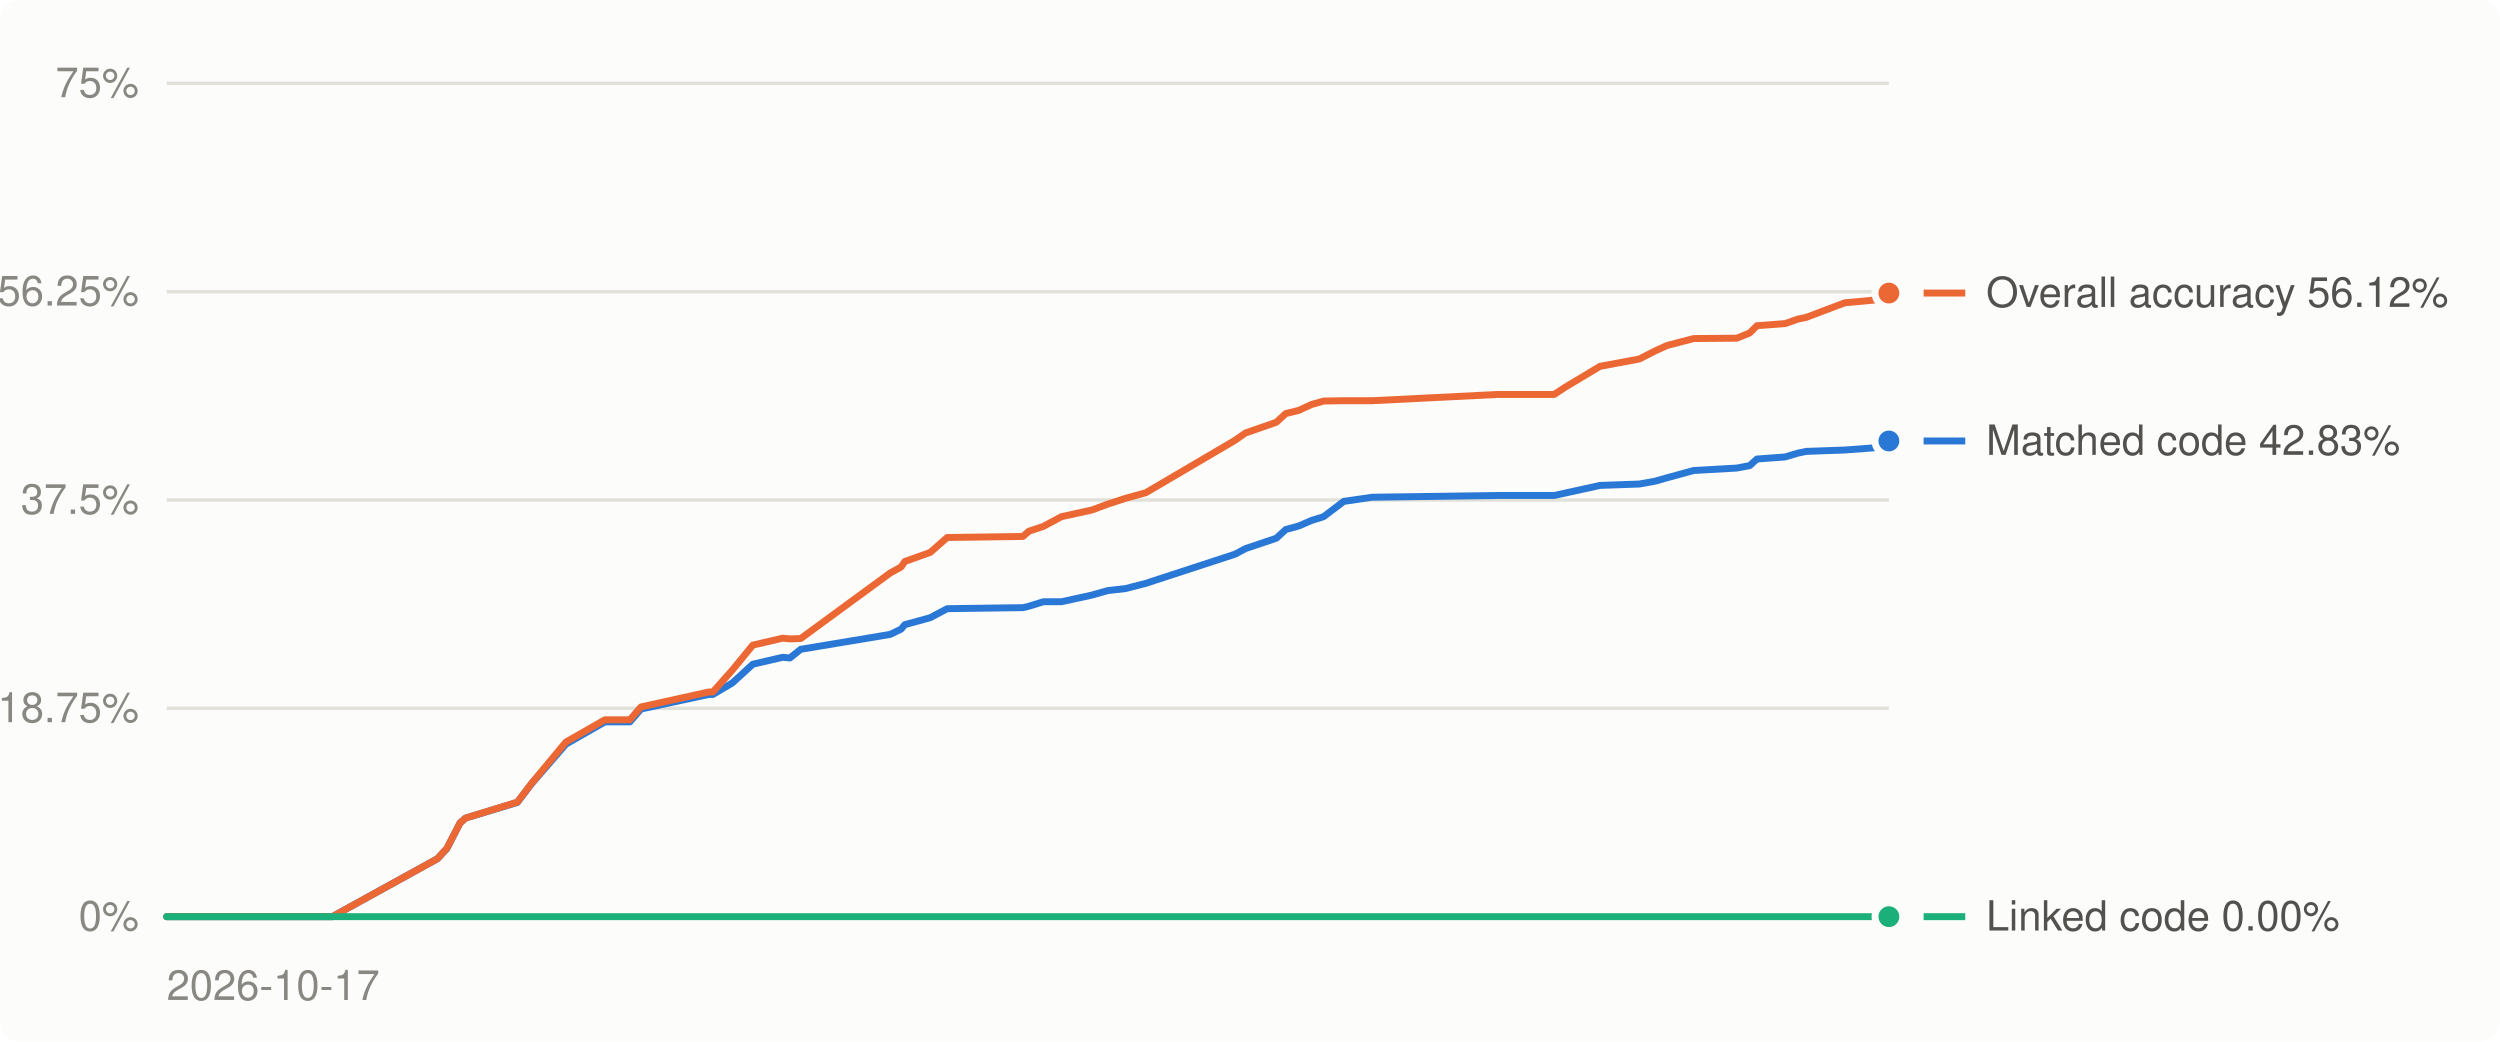
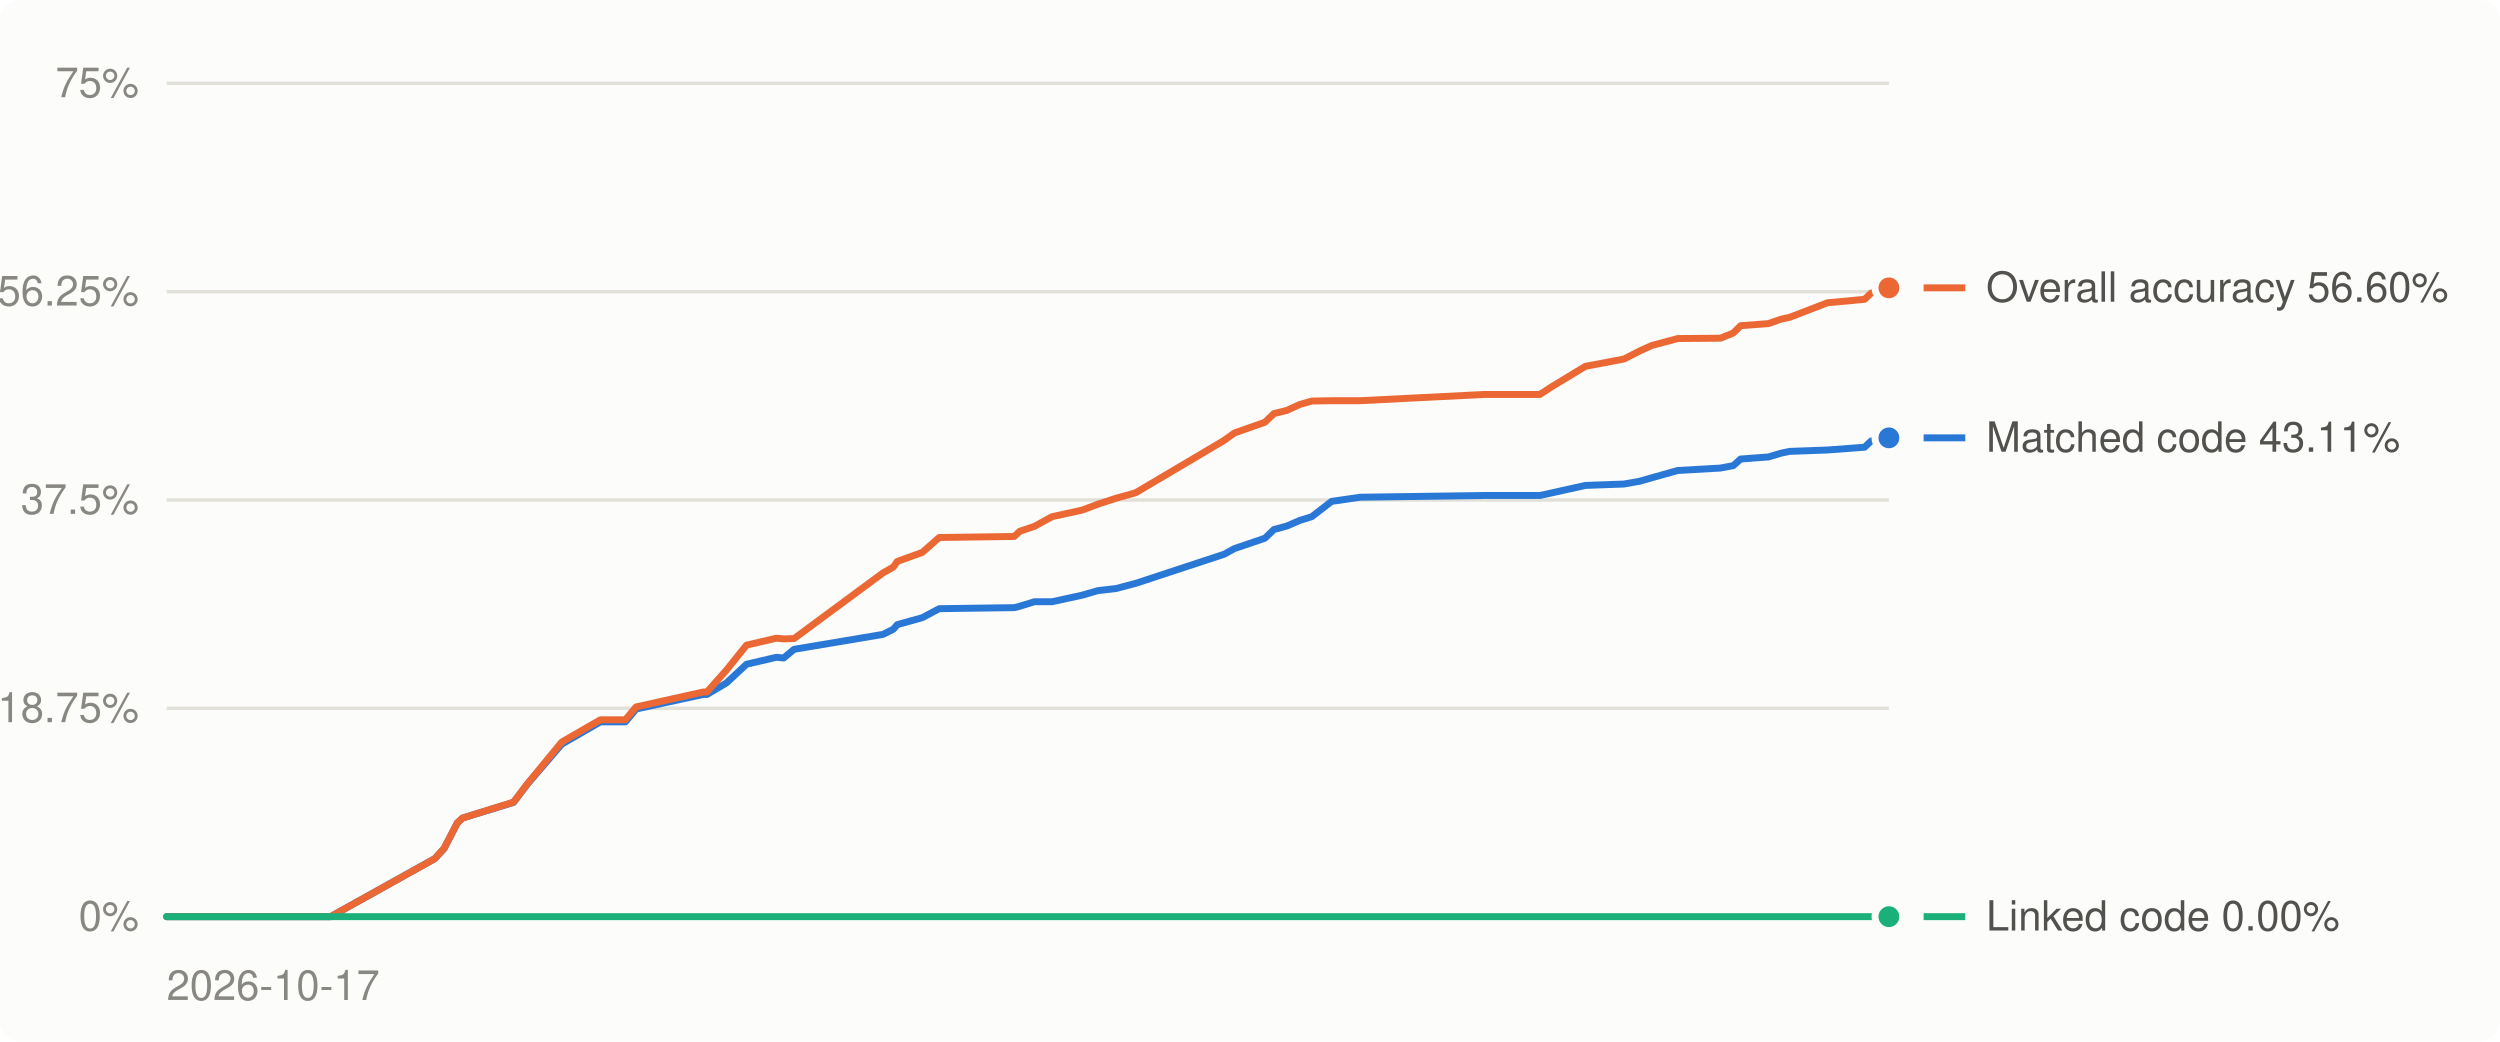
<svg xmlns="http://www.w3.org/2000/svg" viewBox="0 0 720 300" width="720" height="300" role="img" aria-label="Decompilation progress over time">
  <style>
.bg{fill:#fcfcfb}.grid{stroke:#e1e0d9}.muted{fill:#898781}.lbl{fill:#52514e}.ln0{stroke:#2a78d6}.dot0{fill:#2a78d6;stroke:#fcfcfb}.ln1{stroke:#eb6834}.dot1{fill:#eb6834;stroke:#fcfcfb}.ln2{stroke:#1baf7a}.dot2{fill:#1baf7a;stroke:#fcfcfb}
@media (prefers-color-scheme: dark){.bg{fill:#1a1a19}.grid{stroke:#2c2c2a}.muted{fill:#898781}.lbl{fill:#c3c2b7}.ln0{stroke:#3987e5}.dot0{fill:#3987e5;stroke:#1a1a19}.ln1{stroke:#d95926}.dot1{fill:#d95926;stroke:#1a1a19}.ln2{stroke:#199e70}.dot2{fill:#199e70;stroke:#1a1a19}}
text{font:12px -apple-system,BlinkMacSystemFont,'Segoe UI',Helvetica,Arial,sans-serif}
</style>
  <rect class="bg" width="720" height="300" rx="6" />
  <line x1="48" x2="544" y1="264.0" y2="264.0" class="grid" stroke-width="1" />
  <text x="40" y="268.0" class="muted" text-anchor="end">0%</text>
  <line x1="48" x2="544" y1="204.0" y2="204.0" class="grid" stroke-width="1" />
  <text x="40" y="208.0" class="muted" text-anchor="end">18.75%</text>
  <line x1="48" x2="544" y1="144.0" y2="144.0" class="grid" stroke-width="1" />
  <text x="40" y="148.0" class="muted" text-anchor="end">37.5%</text>
  <line x1="48" x2="544" y1="84.0" y2="84.0" class="grid" stroke-width="1" />
  <text x="40" y="88.0" class="muted" text-anchor="end">56.25%</text>
  <line x1="48" x2="544" y1="24.0" y2="24.0" class="grid" stroke-width="1" />
  <text x="40" y="28.0" class="muted" text-anchor="end">75%</text>
  <text class="muted" x="48.0" y="288" text-anchor="start">2026-10-17</text>
-   <polyline points="48.0,264.0 95.7,264.0 126.0,247.3 128.7,244.4 132.5,237.0 134.1,235.6 149.0,231.1 153.1,225.7 163.0,214.3 174.2,207.9 181.4,207.9 184.6,204.2 204.1,200.0 205.3,200.0 210.9,196.7 216.8,191.3 225.4,189.3 227.5,189.5 230.6,187.0 256.4,182.7 259.5,181.2 260.6,179.9 267.9,177.9 272.8,175.3 294.6,175.0 296.3,174.6 300.5,173.3 305.7,173.3 314.4,171.4 319.0,170.1 324.2,169.5 330.0,168.0 355.7,159.6 358.7,158.0 367.6,155.0 370.3,152.5 374.0,151.5 377.7,149.9 381.2,148.8 387.0,144.4 395.2,143.2 431.4,142.7 447.6,142.7 450.8,142.0 460.8,139.8 472.1,139.4 476.6,138.6 480.1,137.6 487.8,135.5 500.2,134.8 503.9,134.1 506.0,132.2 514.1,131.6 517.8,130.5 520.2,130.0 531.3,129.6 542.1,128.8 544.0,127.0" fill="none" class="ln0" stroke-width="2" stroke-linejoin="round" stroke-linecap="round" />
-   <polyline points="48.0,264.0 95.7,264.0 126.0,247.3 128.7,244.3 132.5,237.0 134.1,235.6 149.0,231.0 153.1,225.6 163.0,213.7 174.2,207.3 181.4,207.3 184.6,203.6 204.1,199.3 205.3,199.3 210.9,193.0 216.8,185.8 225.4,183.8 227.5,184.0 230.6,183.9 256.4,165.0 259.5,163.3 260.6,161.7 267.9,159.1 272.8,154.8 294.6,154.5 296.3,153.0 300.5,151.6 305.7,148.8 314.4,146.9 319.0,145.2 324.2,143.5 330.0,141.9 355.7,126.8 358.7,124.7 367.6,121.6 370.3,119.1 374.0,118.2 377.7,116.5 381.2,115.5 387.0,115.4 395.2,115.4 431.4,113.6 447.6,113.6 450.8,111.5 460.8,105.5 472.1,103.4 476.6,101.1 480.1,99.5 487.8,97.5 500.2,97.4 503.9,95.9 506.0,93.8 514.1,93.2 517.8,91.9 520.2,91.4 531.3,87.2 542.1,86.2 544.0,84.4" fill="none" class="ln1" stroke-width="2" stroke-linejoin="round" stroke-linecap="round" />
-   <polyline points="48.0,264.0 95.7,264.0 126.0,264.0 128.7,264.0 132.5,264.0 134.1,264.0 149.0,264.0 153.1,264.0 163.0,264.0 174.2,264.0 181.4,264.0 184.6,264.0 204.1,264.0 205.3,264.0 210.9,264.0 216.8,264.0 225.4,264.0 227.5,264.0 230.6,264.0 256.4,264.0 259.5,264.0 260.6,264.0 267.9,264.0 272.8,264.0 294.6,264.0 296.3,264.0 300.5,264.0 305.7,264.0 314.4,264.0 319.0,264.0 324.2,264.0 330.0,264.0 355.7,264.0 358.7,264.0 367.6,264.0 370.3,264.0 374.0,264.0 377.7,264.0 381.2,264.0 387.0,264.0 395.2,264.0 431.4,264.0 447.6,264.0 450.8,264.0 460.8,264.0 472.1,264.0 476.6,264.0 480.1,264.0 487.8,264.0 500.2,264.0 503.9,264.0 506.0,264.0 514.1,264.0 517.8,264.0 520.2,264.0 531.3,264.0 542.1,264.0 544.0,264.0" fill="none" class="ln2" stroke-width="2" stroke-linejoin="round" stroke-linecap="round" />
-   <circle cx="544.0" cy="127.0" r="4" class="dot0" stroke-width="2" />
-   <circle cx="544.0" cy="84.4" r="4" class="dot1" stroke-width="2" />
+   <polyline points="48.0,264.0 95.2,264.0 125.2,247.3 127.9,244.4 131.7,237.0 133.2,235.6 147.9,231.1 152.0,225.7 161.8,214.3 172.9,207.9 180.1,207.9 183.2,204.2 202.5,200.0 203.6,200.0 209.2,196.7 215.0,191.3 223.6,189.3 225.7,189.5 228.7,187.0 254.3,182.7 257.3,181.2 258.4,179.9 265.6,177.9 270.5,175.3 292.1,175.0 293.7,174.6 297.9,173.3 303.0,173.3 311.7,171.4 316.2,170.1 321.4,169.5 327.1,168.0 352.6,159.6 355.5,158.0 364.3,155.0 366.9,152.5 370.6,151.5 374.3,149.9 377.8,148.8 383.5,144.4 391.7,143.2 427.5,142.7 443.5,142.7 446.7,142.0 456.6,139.8 467.7,139.4 472.2,138.6 475.7,137.6 483.2,135.5 495.5,134.8 499.2,134.1 501.3,132.2 509.3,131.6 513.0,130.5 515.4,130.0 526.3,129.6 537.0,128.8 538.9,127.0 544.0,126.1" fill="none" class="ln0" stroke-width="2" stroke-linejoin="round" stroke-linecap="round" />
+   <polyline points="48.0,264.0 95.2,264.0 125.2,247.3 127.9,244.3 131.7,237.0 133.2,235.6 147.9,231.0 152.0,225.6 161.8,213.7 172.9,207.3 180.1,207.3 183.2,203.6 202.5,199.3 203.6,199.3 209.2,193.0 215.0,185.8 223.6,183.8 225.7,184.0 228.7,183.9 254.3,165.0 257.3,163.3 258.4,161.7 265.6,159.1 270.5,154.8 292.1,154.5 293.7,153.0 297.9,151.6 303.0,148.8 311.7,146.9 316.2,145.2 321.4,143.5 327.1,141.9 352.6,126.8 355.5,124.7 364.3,121.6 366.9,119.1 370.6,118.2 374.3,116.5 377.8,115.5 383.5,115.4 391.7,115.4 427.5,113.6 443.5,113.6 446.7,111.5 456.6,105.5 467.7,103.4 472.2,101.1 475.7,99.5 483.2,97.5 495.5,97.4 499.2,95.9 501.3,93.8 509.3,93.2 513.0,91.9 515.4,91.4 526.3,87.2 537.0,86.2 538.9,84.4 544.0,82.9" fill="none" class="ln1" stroke-width="2" stroke-linejoin="round" stroke-linecap="round" />
+   <polyline points="48.0,264.0 95.2,264.0 125.2,264.0 127.9,264.0 131.7,264.0 133.2,264.0 147.9,264.0 152.0,264.0 161.8,264.0 172.9,264.0 180.1,264.0 183.2,264.0 202.5,264.0 203.6,264.0 209.2,264.0 215.0,264.0 223.6,264.0 225.7,264.0 228.7,264.0 254.3,264.0 257.3,264.0 258.4,264.0 265.6,264.0 270.5,264.0 292.1,264.0 293.7,264.0 297.9,264.0 303.0,264.0 311.7,264.0 316.2,264.0 321.4,264.0 327.1,264.0 352.6,264.0 355.5,264.0 364.3,264.0 366.9,264.0 370.6,264.0 374.3,264.0 377.8,264.0 383.5,264.0 391.7,264.0 427.5,264.0 443.5,264.0 446.7,264.0 456.6,264.0 467.7,264.0 472.2,264.0 475.7,264.0 483.2,264.0 495.5,264.0 499.2,264.0 501.3,264.0 509.3,264.0 513.0,264.0 515.4,264.0 526.3,264.0 537.0,264.0 538.9,264.0 544.0,264.0" fill="none" class="ln2" stroke-width="2" stroke-linejoin="round" stroke-linecap="round" />
+   <circle cx="544.0" cy="126.1" r="4" class="dot0" stroke-width="2" />
+   <circle cx="544.0" cy="82.9" r="4" class="dot1" stroke-width="2" />
  <circle cx="544.0" cy="264.0" r="4" class="dot2" stroke-width="2" />
  <line x1="554" x2="566" y1="264.0" y2="264.0" class="ln2" stroke-width="2" />
  <text class="lbl" x="572" y="268.0">Linked code 0.00%</text>
-   <line x1="554" x2="566" y1="127.0" y2="127.0" class="ln0" stroke-width="2" />
-   <text class="lbl" x="572" y="131.0">Matched code 42.83%</text>
-   <line x1="554" x2="566" y1="84.4" y2="84.4" class="ln1" stroke-width="2" />
-   <text class="lbl" x="572" y="88.4">Overall accuracy 56.12%</text>
+   <line x1="554" x2="566" y1="126.1" y2="126.1" class="ln0" stroke-width="2" />
+   <text class="lbl" x="572" y="130.1">Matched code 43.11%</text>
+   <line x1="554" x2="566" y1="82.9" y2="82.9" class="ln1" stroke-width="2" />
+   <text class="lbl" x="572" y="86.9">Overall accuracy 56.60%</text>
</svg>
